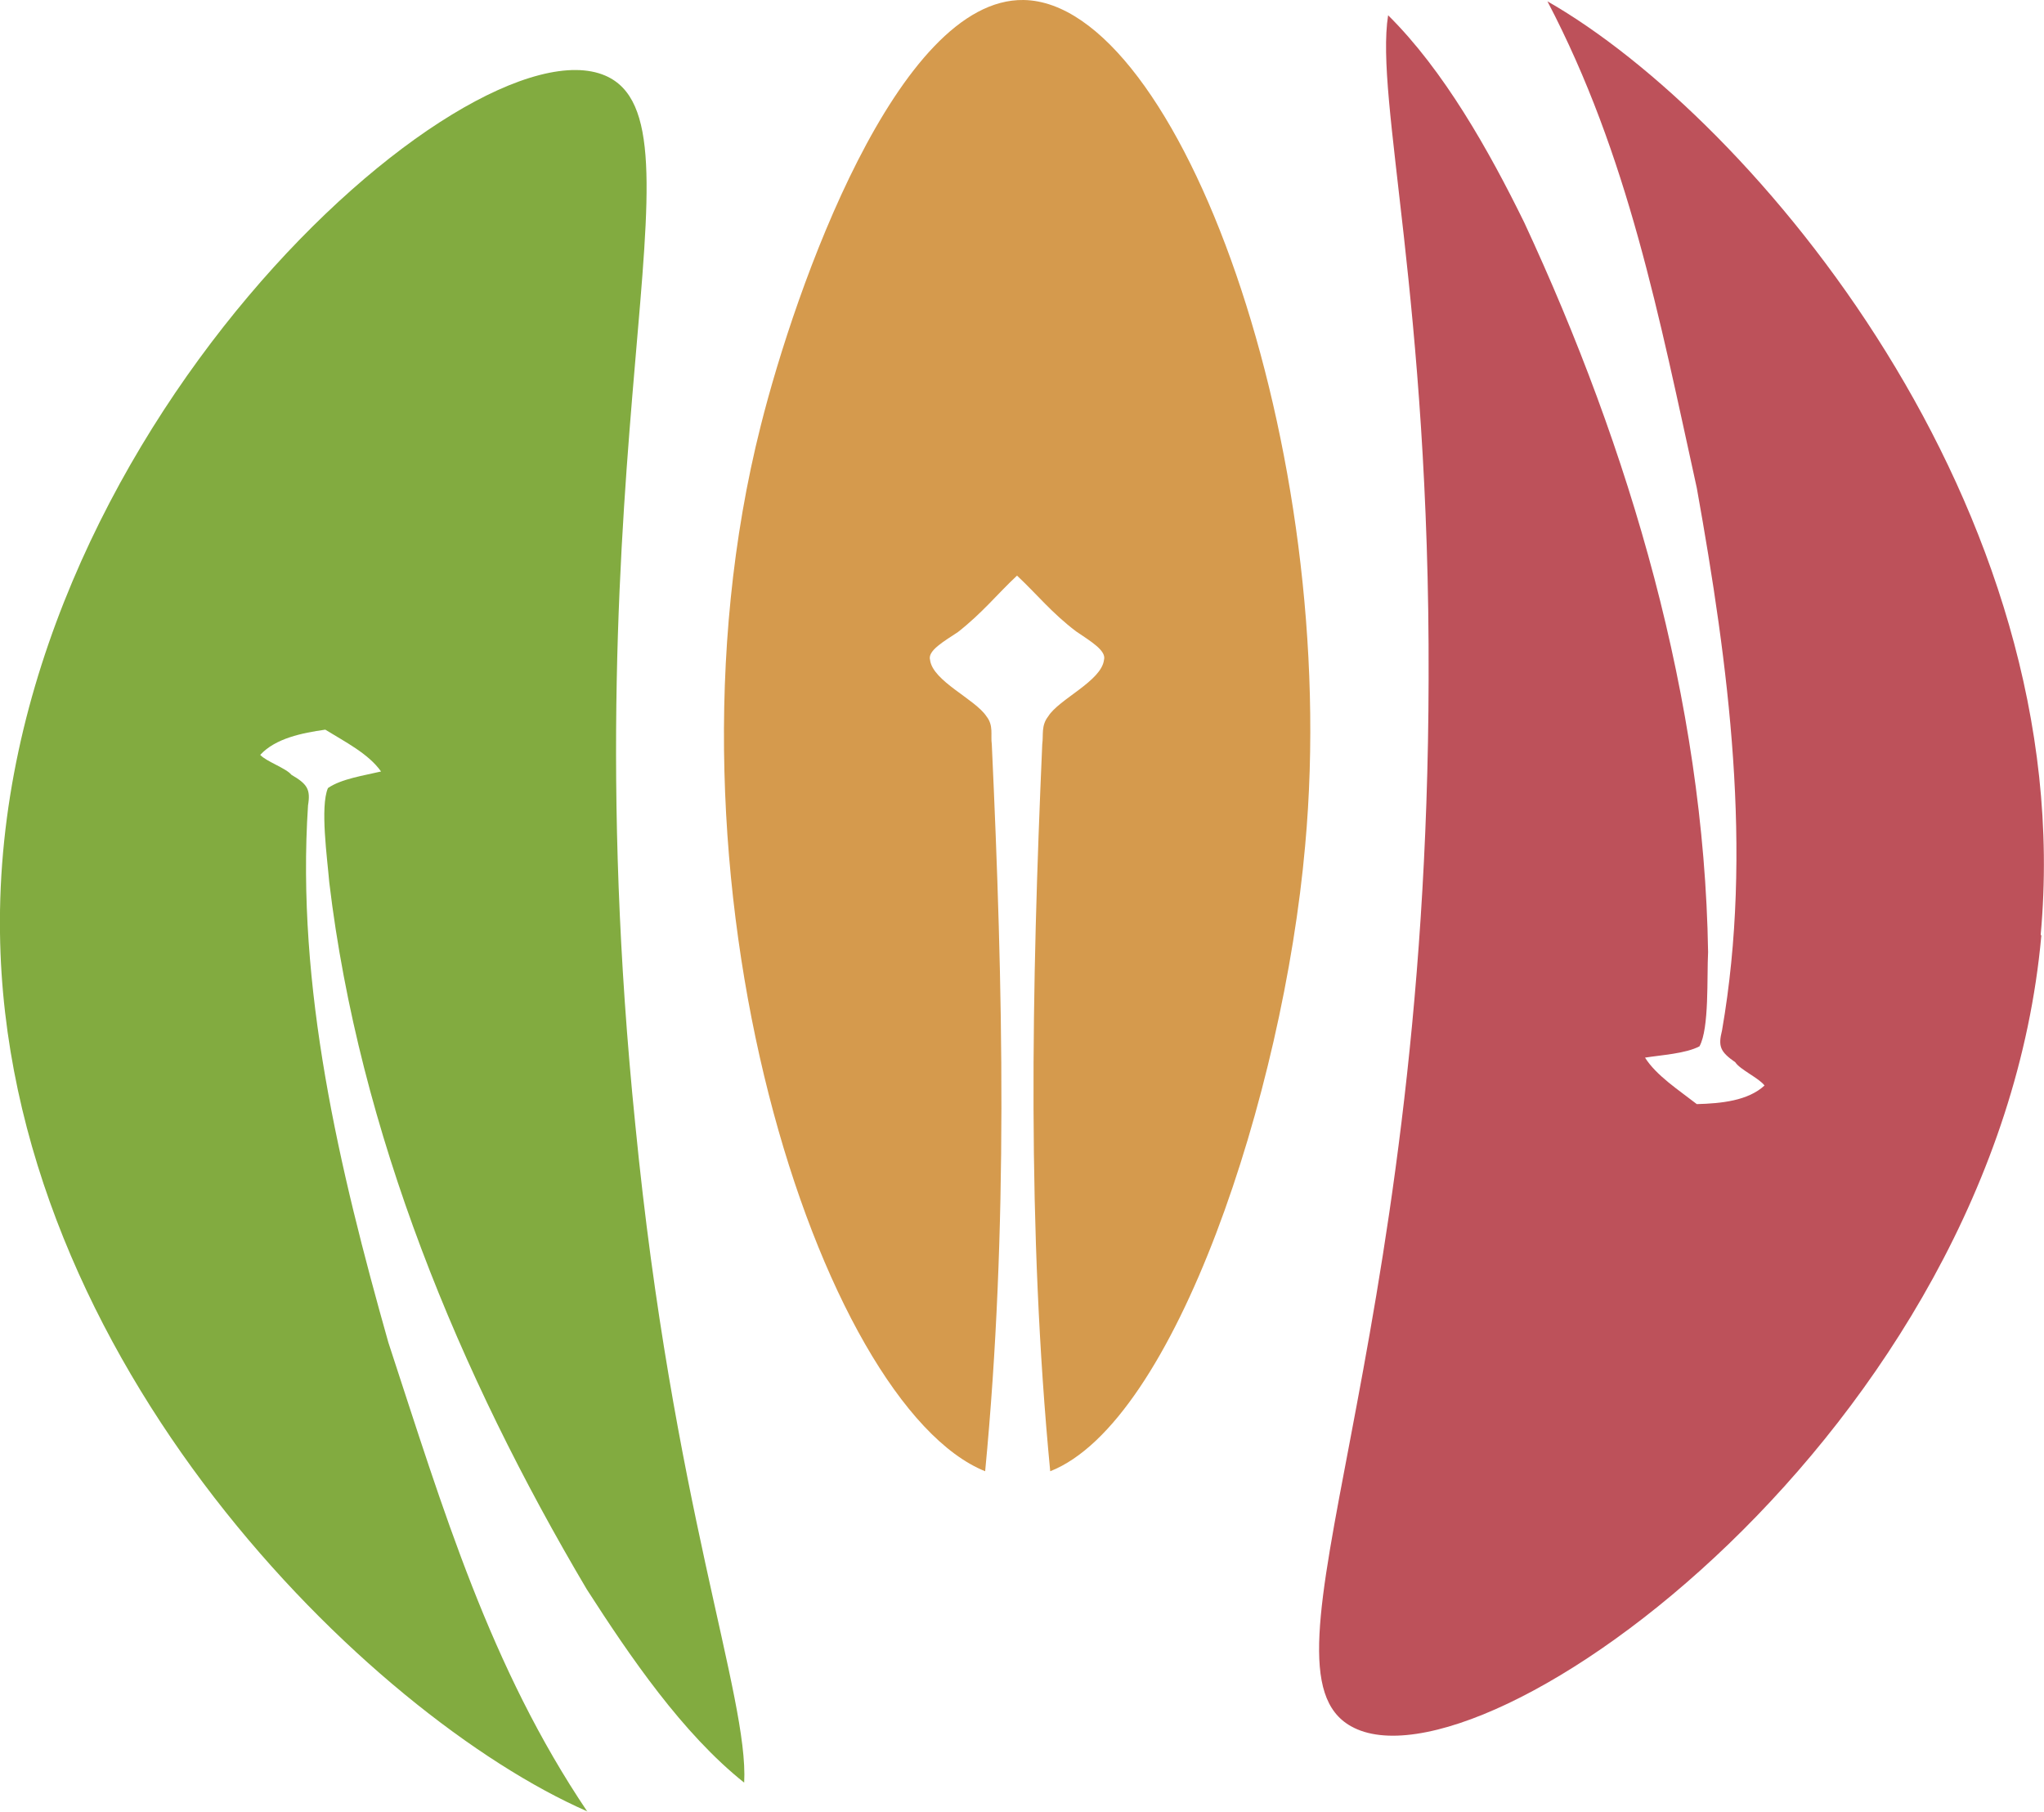
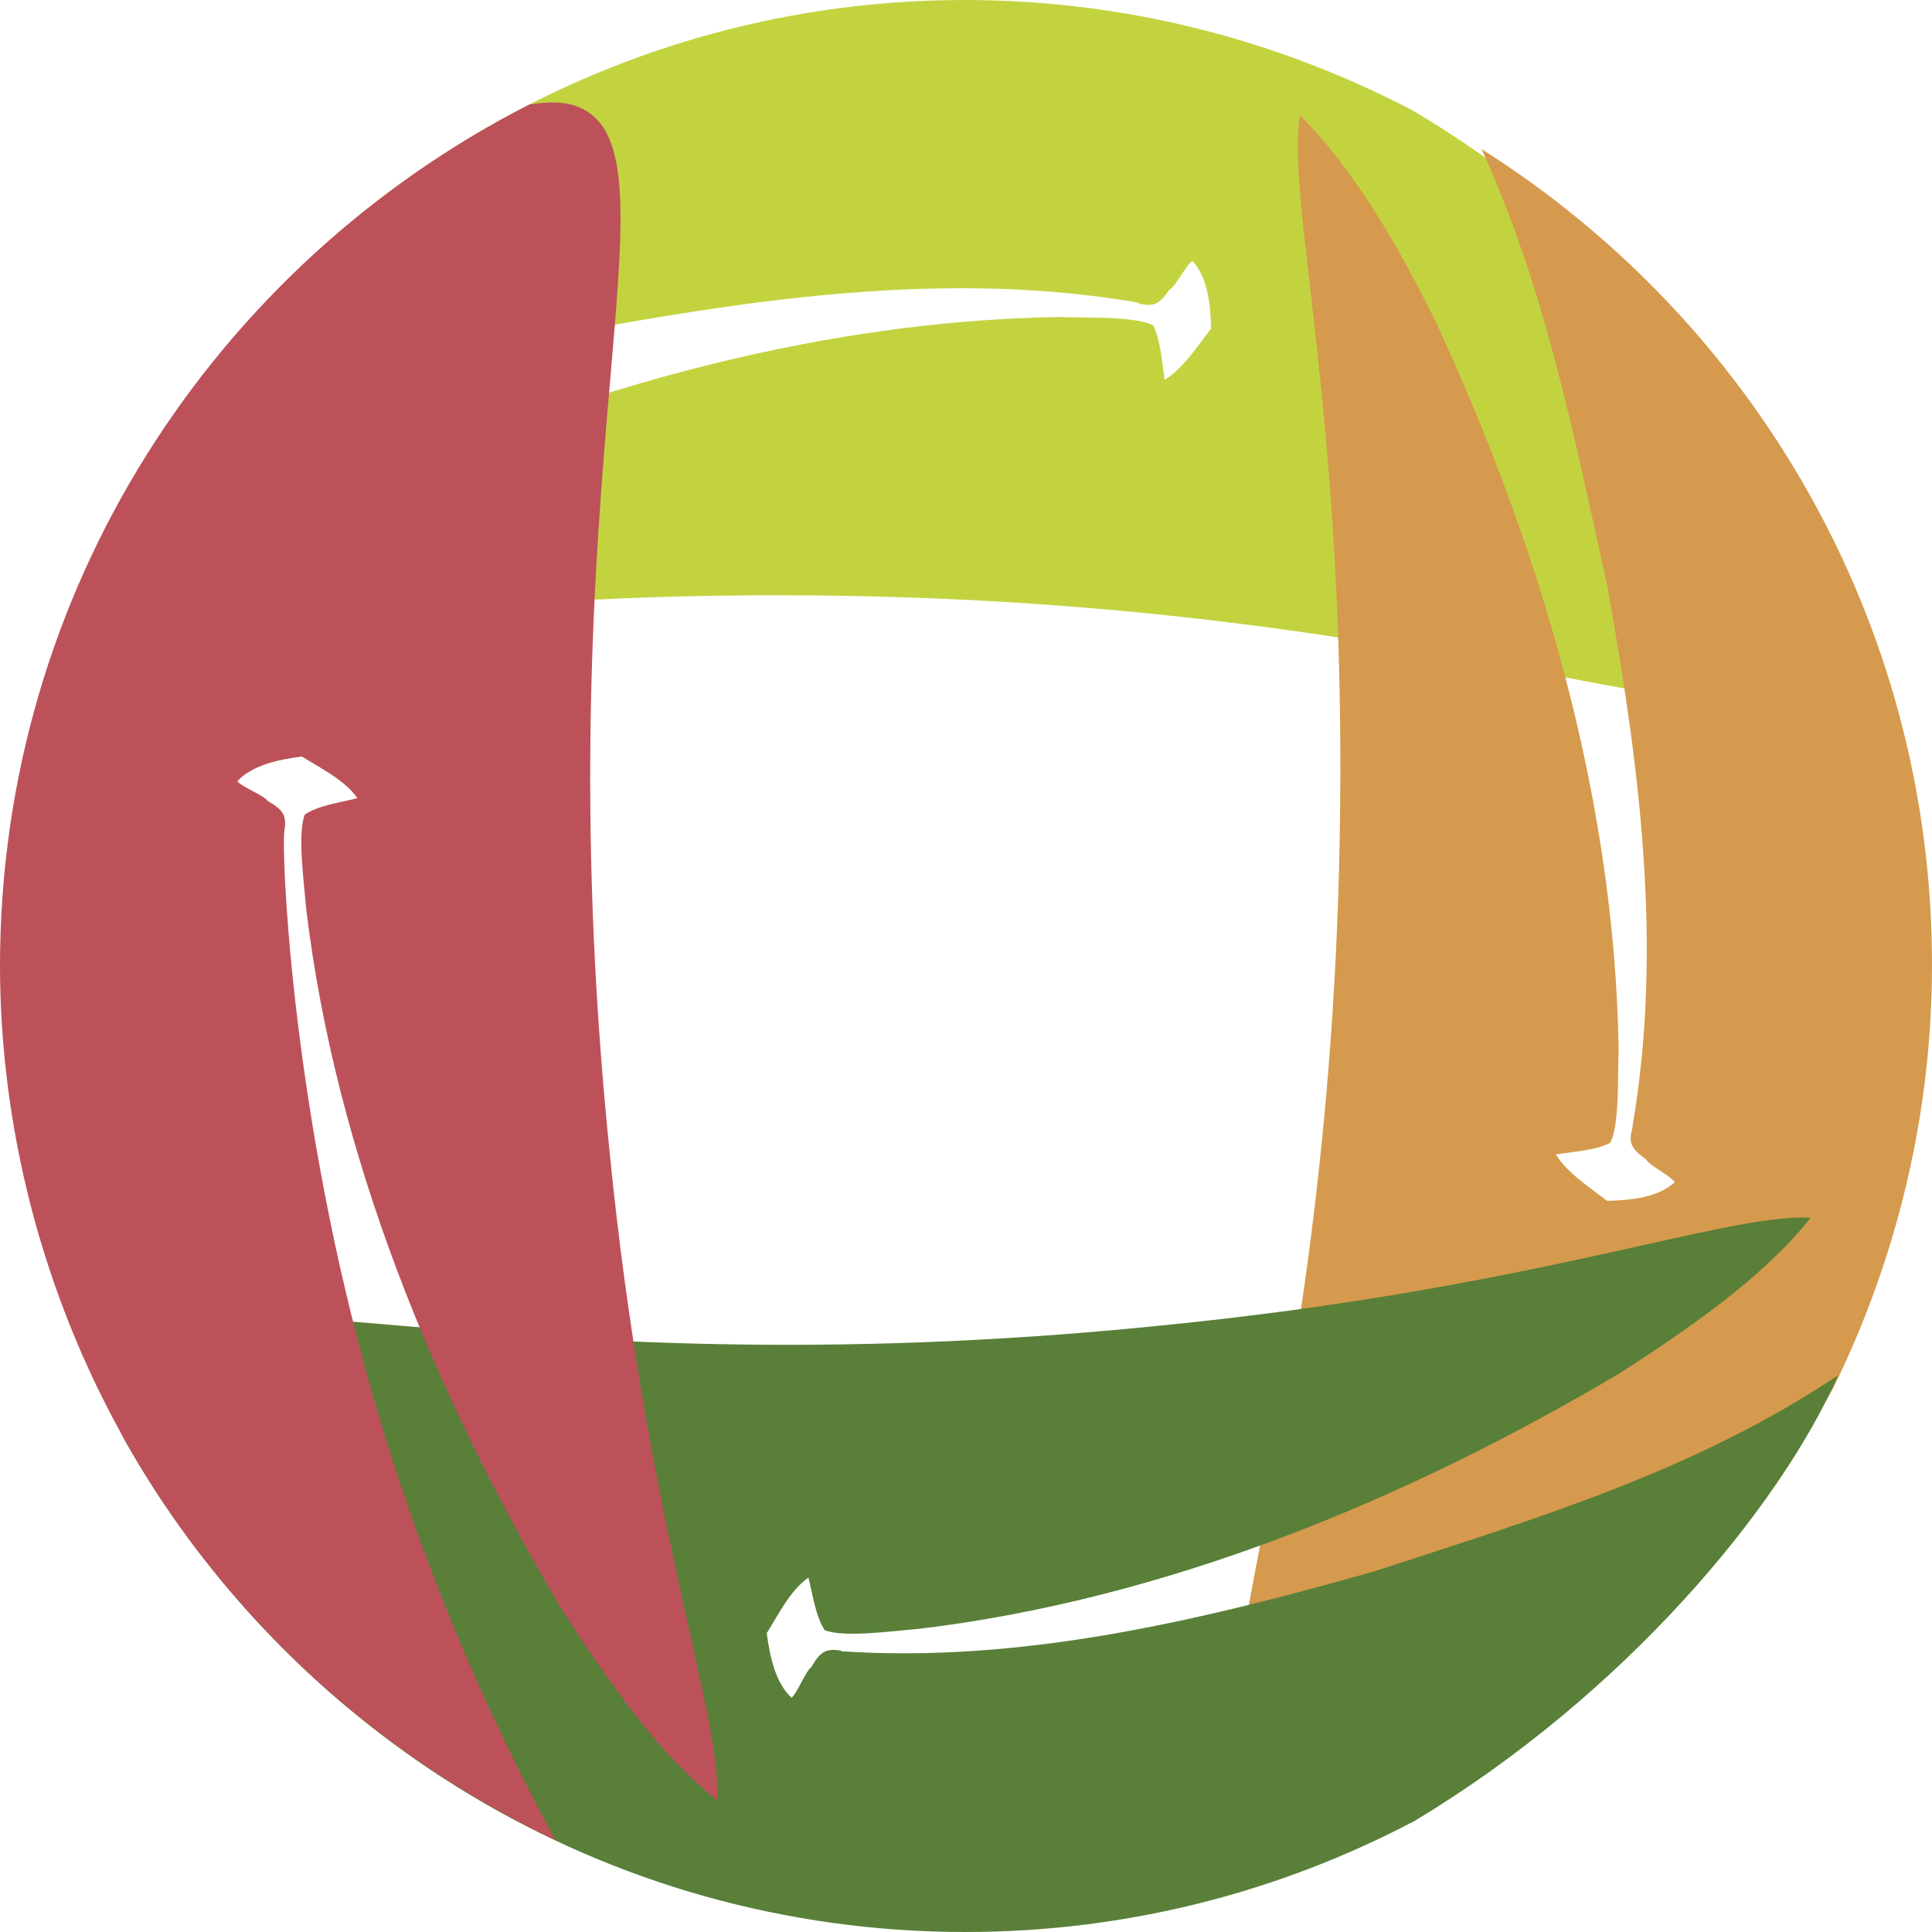
- <svg xmlns="http://www.w3.org/2000/svg" id="Layer_1" data-name="Layer 1" viewBox="0 0 30.79 27.28">
+ <svg xmlns="http://www.w3.org/2000/svg" id="Layer_1" data-name="Layer 1" viewBox="0 0 32 32">
  <defs>
    <style>
      .cls-1 {
        fill: #bd515a;
      }

-       .cls-1, .cls-2, .cls-3 {
+       .cls-1, .cls-2, .cls-3, .cls-4 {
        stroke-width: 0px;
      }

      .cls-2 {
        fill: #d59a4d;
      }

      .cls-3 {
-         fill: #82ab40;
+         fill: #597f39;
+       }
+ 
+       .cls-4 {
+         fill: #c3d340;
      }
    </style>
  </defs>
-   <path class="cls-3" d="M8.84,27.28C5.58,25.85.08,20.52,0,14.05-.1,6.59,7.04.24,9.12,1.14c1.63.71-.59,5.58.45,15.8.56,5.71,1.71,8.62,1.64,9.91-.93-.74-1.72-1.9-2.37-2.91-1.92-3.24-3.43-6.88-3.88-10.65-.03-.36-.14-1.14-.02-1.42.2-.14.55-.19.8-.25-.19-.27-.55-.45-.84-.63-.35.05-.75.13-.98.38.09.1.39.2.47.3.24.14.29.22.25.46-.18,2.74.47,5.47,1.21,8.09.83,2.53,1.53,4.89,3,7.07Z" />
-   <path class="cls-2" d="M19.66,12.74c-.33,3.73-1.96,8.68-3.84,9.42-.35-3.65-.28-7.29-.12-10.95.02-.14-.02-.28.09-.42.16-.26.8-.53.84-.85.04-.14-.2-.28-.42-.43-.37-.28-.59-.56-.89-.84-.3.28-.52.56-.89.85-.21.14-.46.28-.42.42.04.32.68.59.85.85.11.14.06.28.08.42.17,3.66.25,7.3-.1,10.95-2.46-.99-5.11-8.91-3.38-15.75C11.98,4.34,13.52-.03,15.42,0c2.33.04,4.79,6.73,4.24,12.74Z" />
-   <path class="cls-1" d="M30.74,14.08C31.33,7.64,26.41,1.79,23.31.02c1.22,2.33,1.68,4.74,2.25,7.33.48,2.68.85,5.46.38,8.17-.06.24-.03.32.2.48.07.11.36.24.44.35-.25.23-.65.27-1.02.28-.27-.21-.61-.43-.78-.7.25-.04.61-.06.82-.17.15-.27.11-1.05.13-1.42-.06-3.8-1.18-7.57-2.77-10.99-.53-1.08-1.21-2.29-2.05-3.12-.2,1.27.63,4.28.61,10-.02,10.28-2.72,14.9-1.17,15.77,1.98,1.12,9.73-4.47,10.4-11.91Z" />
+   <path class="cls-4" d="M18.84,5.02c.26.07.35.03.53-.22.12-.08.26-.39.38-.48.25.27.3.71.31,1.12-.23.3-.47.67-.77.85-.04-.27-.07-.67-.19-.9-.3-.16-1.15-.12-1.56-.14-4.16.07-8.29,1.29-12.04,3.03-1.18.58-2.51,1.33-3.42,2.25,1.39.22,4.69-.69,10.95-.67,11.26.02,16.32,2.98,17.27,1.28.89-1.57-2.1-6.46-6.9-9.31-2.22-1.16-4.74-1.83-7.42-1.83C10.23,0,5.18,3.07,2.37,7.65c2.4-1.15,4.87-1.64,7.52-2.22,2.94-.53,5.98-.93,8.95-.42Z" />
+   <path class="cls-2" d="M27.04,18.67c-.07.26-.03.35.22.53.08.12.39.26.48.38-.27.25-.71.3-1.12.31-.3-.23-.67-.47-.85-.77.27-.04.67-.07.9-.19.16-.3.12-1.15.14-1.56-.07-4.16-1.29-8.29-3.03-12.04-.58-1.18-1.33-2.51-2.25-3.42-.22,1.39.69,4.69.67,10.95-.02,11.26-2.98,16.32-1.28,17.27,1.6.9,6.61-2.18,9.44-7.13,1.04-2.12,1.64-4.5,1.64-7.02,0-5.69-2.98-10.68-7.46-13.51,1.05,2.31,1.52,4.69,2.08,7.23.53,2.94.93,5.98.42,8.95Z" />
+   <path class="cls-3" d="M13.94,27.34c-.26-.04-.35.01-.5.27-.11.09-.22.41-.33.51-.27-.25-.36-.69-.41-1.07.2-.32.39-.71.69-.92.07.27.12.65.27.87.31.13,1.16.01,1.55-.02,4.11-.49,8.08-2.14,11.61-4.23,1.1-.71,2.37-1.57,3.17-2.58-1.41-.08-4.58,1.18-10.81,1.79-11.15,1.13-16.46-1.29-17.23.49-.15.34-.1.81.09,1.36,2.74,4.88,7.96,8.19,13.95,8.19,2.69,0,5.22-.67,7.44-1.84,3.48-2.09,6.06-5.2,7.02-7.39h.01c-2.38,1.59-4.95,2.36-7.71,3.26-2.86.81-5.83,1.52-8.82,1.32Z" />
+   <path class="cls-1" d="M0,16c0,1.06.11,3.21,1.06,5.7.79,2.08,1.84,3.53,2.46,4.3,1.98,2.47,4.26,3.8,5.68,4.48-1.66-3.06-2.61-5.82-3.17-7.89-1.22-4.48-1.37-8.53-1.32-8.82.04-.26-.01-.35-.27-.5-.09-.11-.41-.22-.51-.33.25-.27.69-.36,1.07-.41.32.2.71.39.92.69-.27.07-.65.12-.87.27-.13.31-.01,1.16.02,1.55.49,4.11,2.14,8.08,4.23,11.61.71,1.1,1.57,2.37,2.58,3.17.08-1.41-1.18-4.58-1.79-10.81-1.13-11.15,1.29-16.46-.49-17.23-.22-.1-.51-.1-.83-.05C3.57,4.38,0,9.77,0,16Z" />
</svg>
